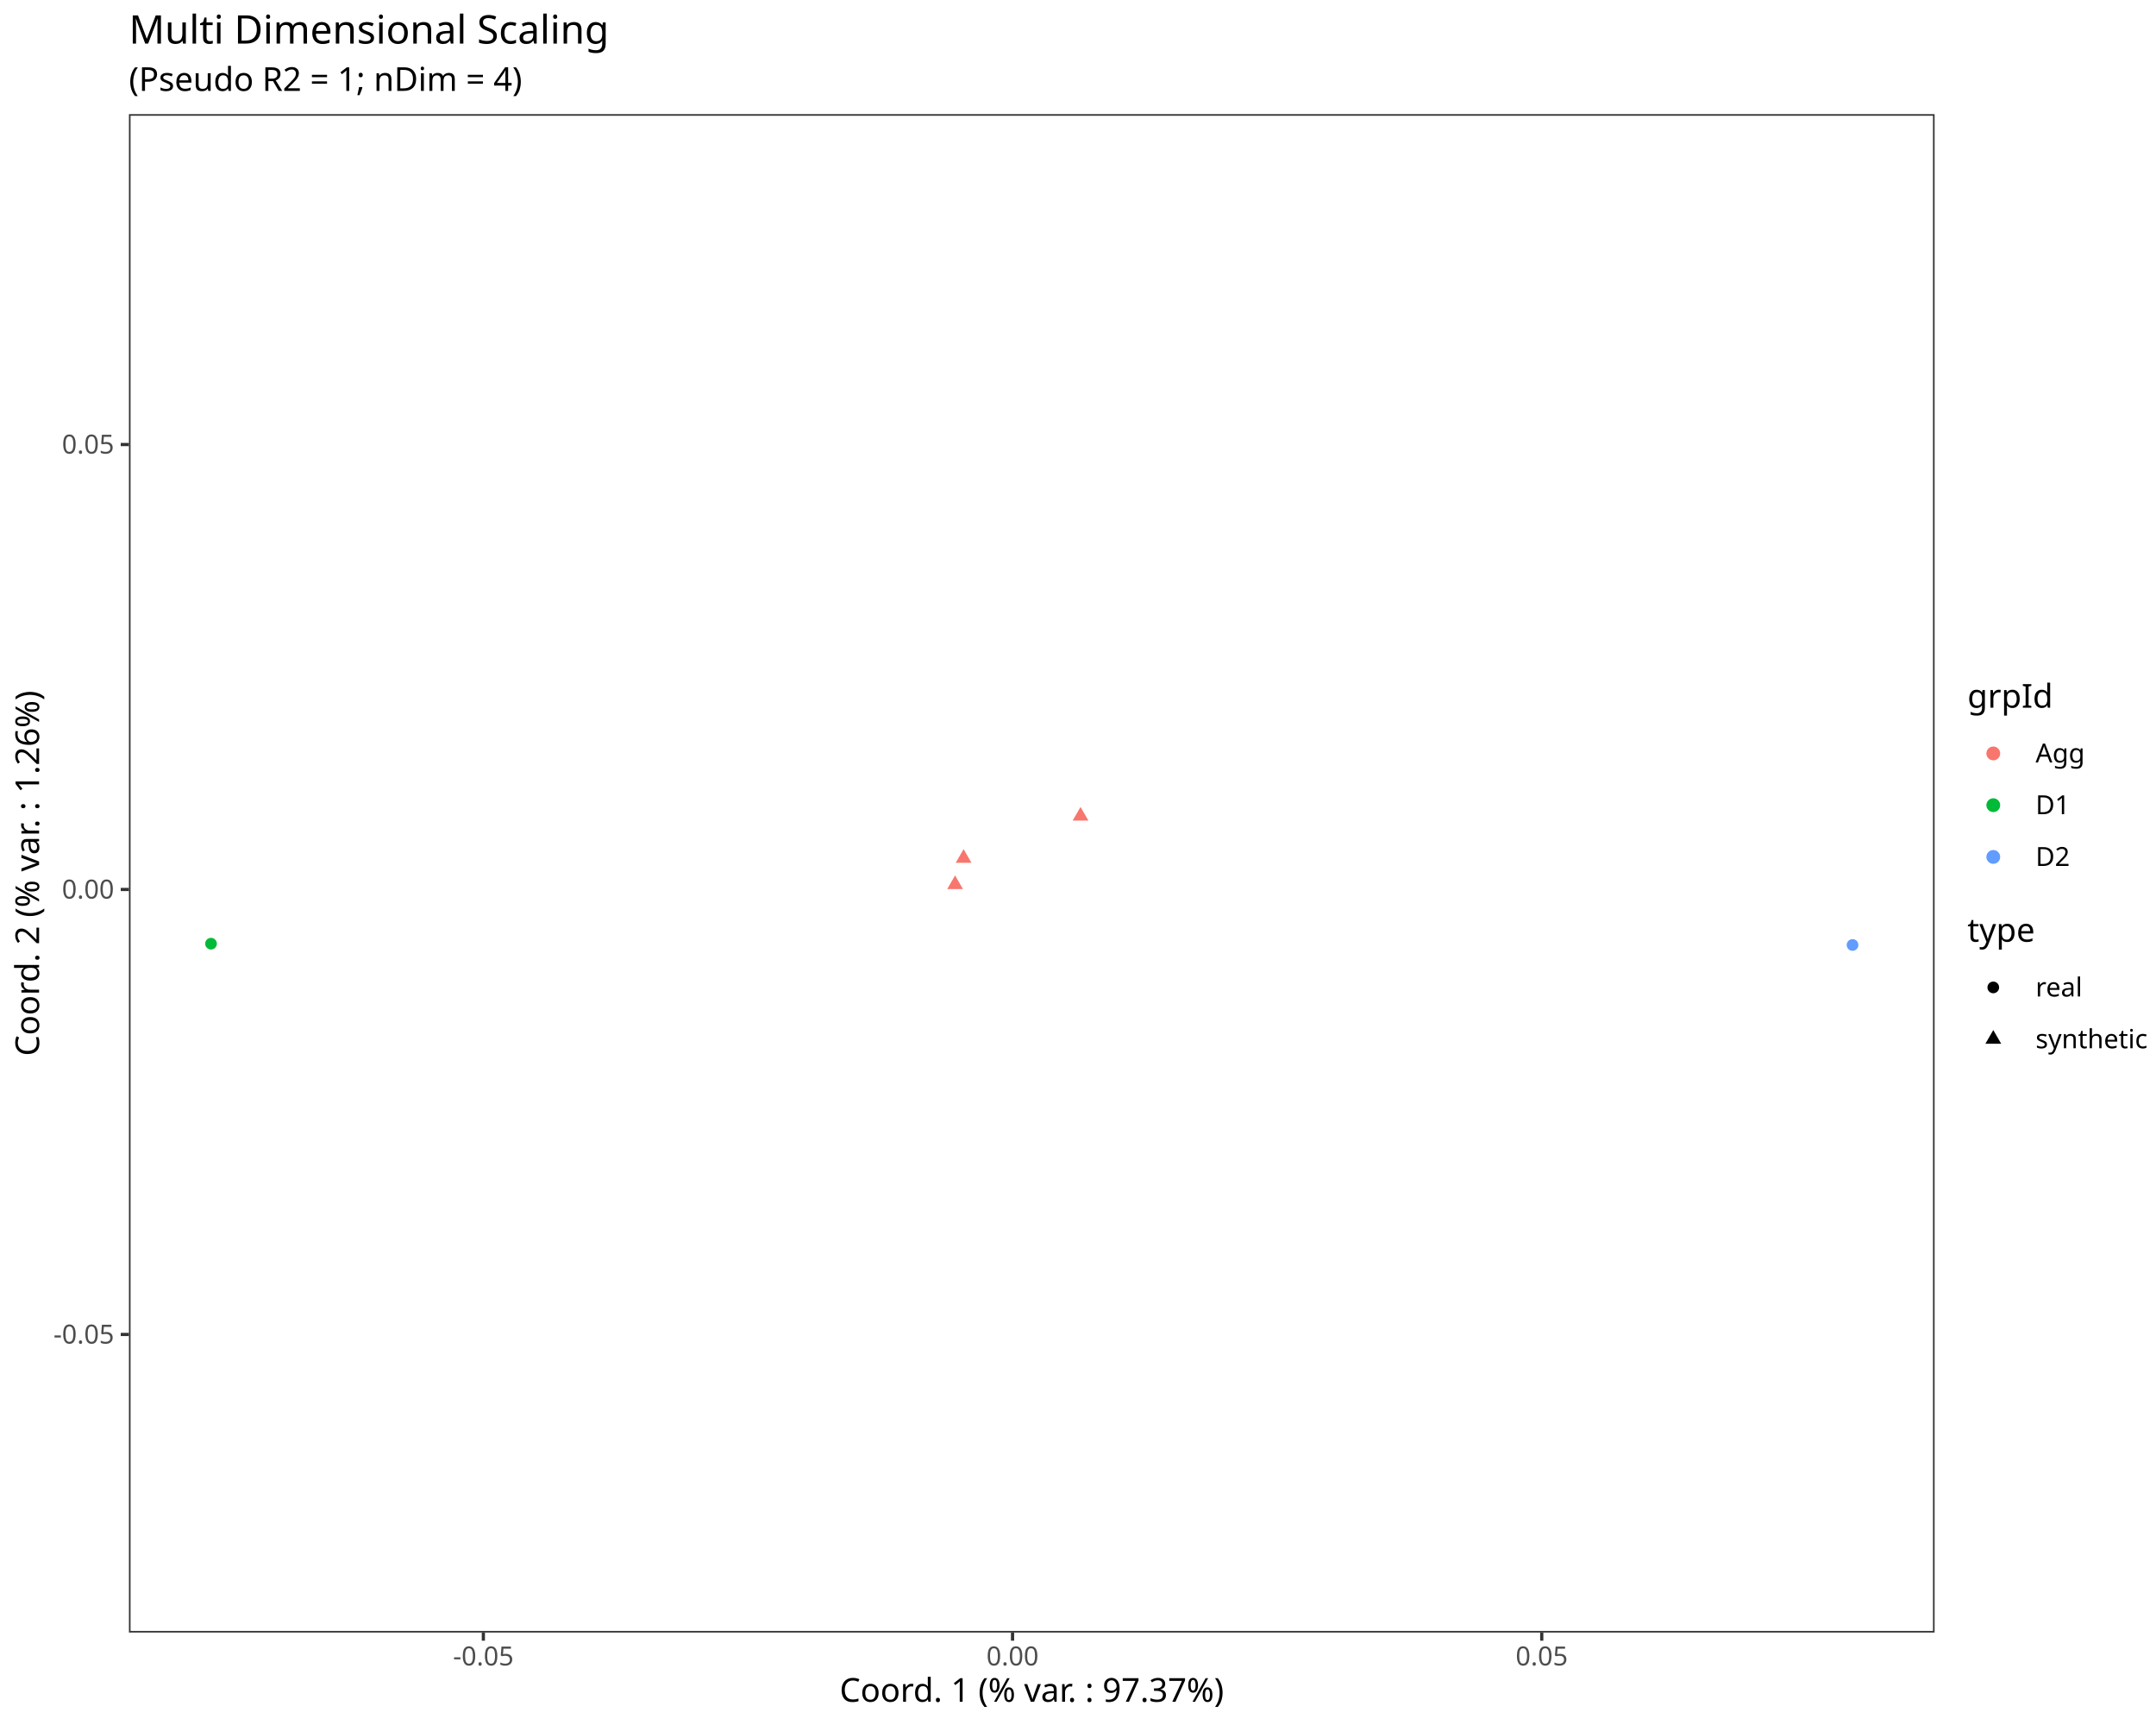
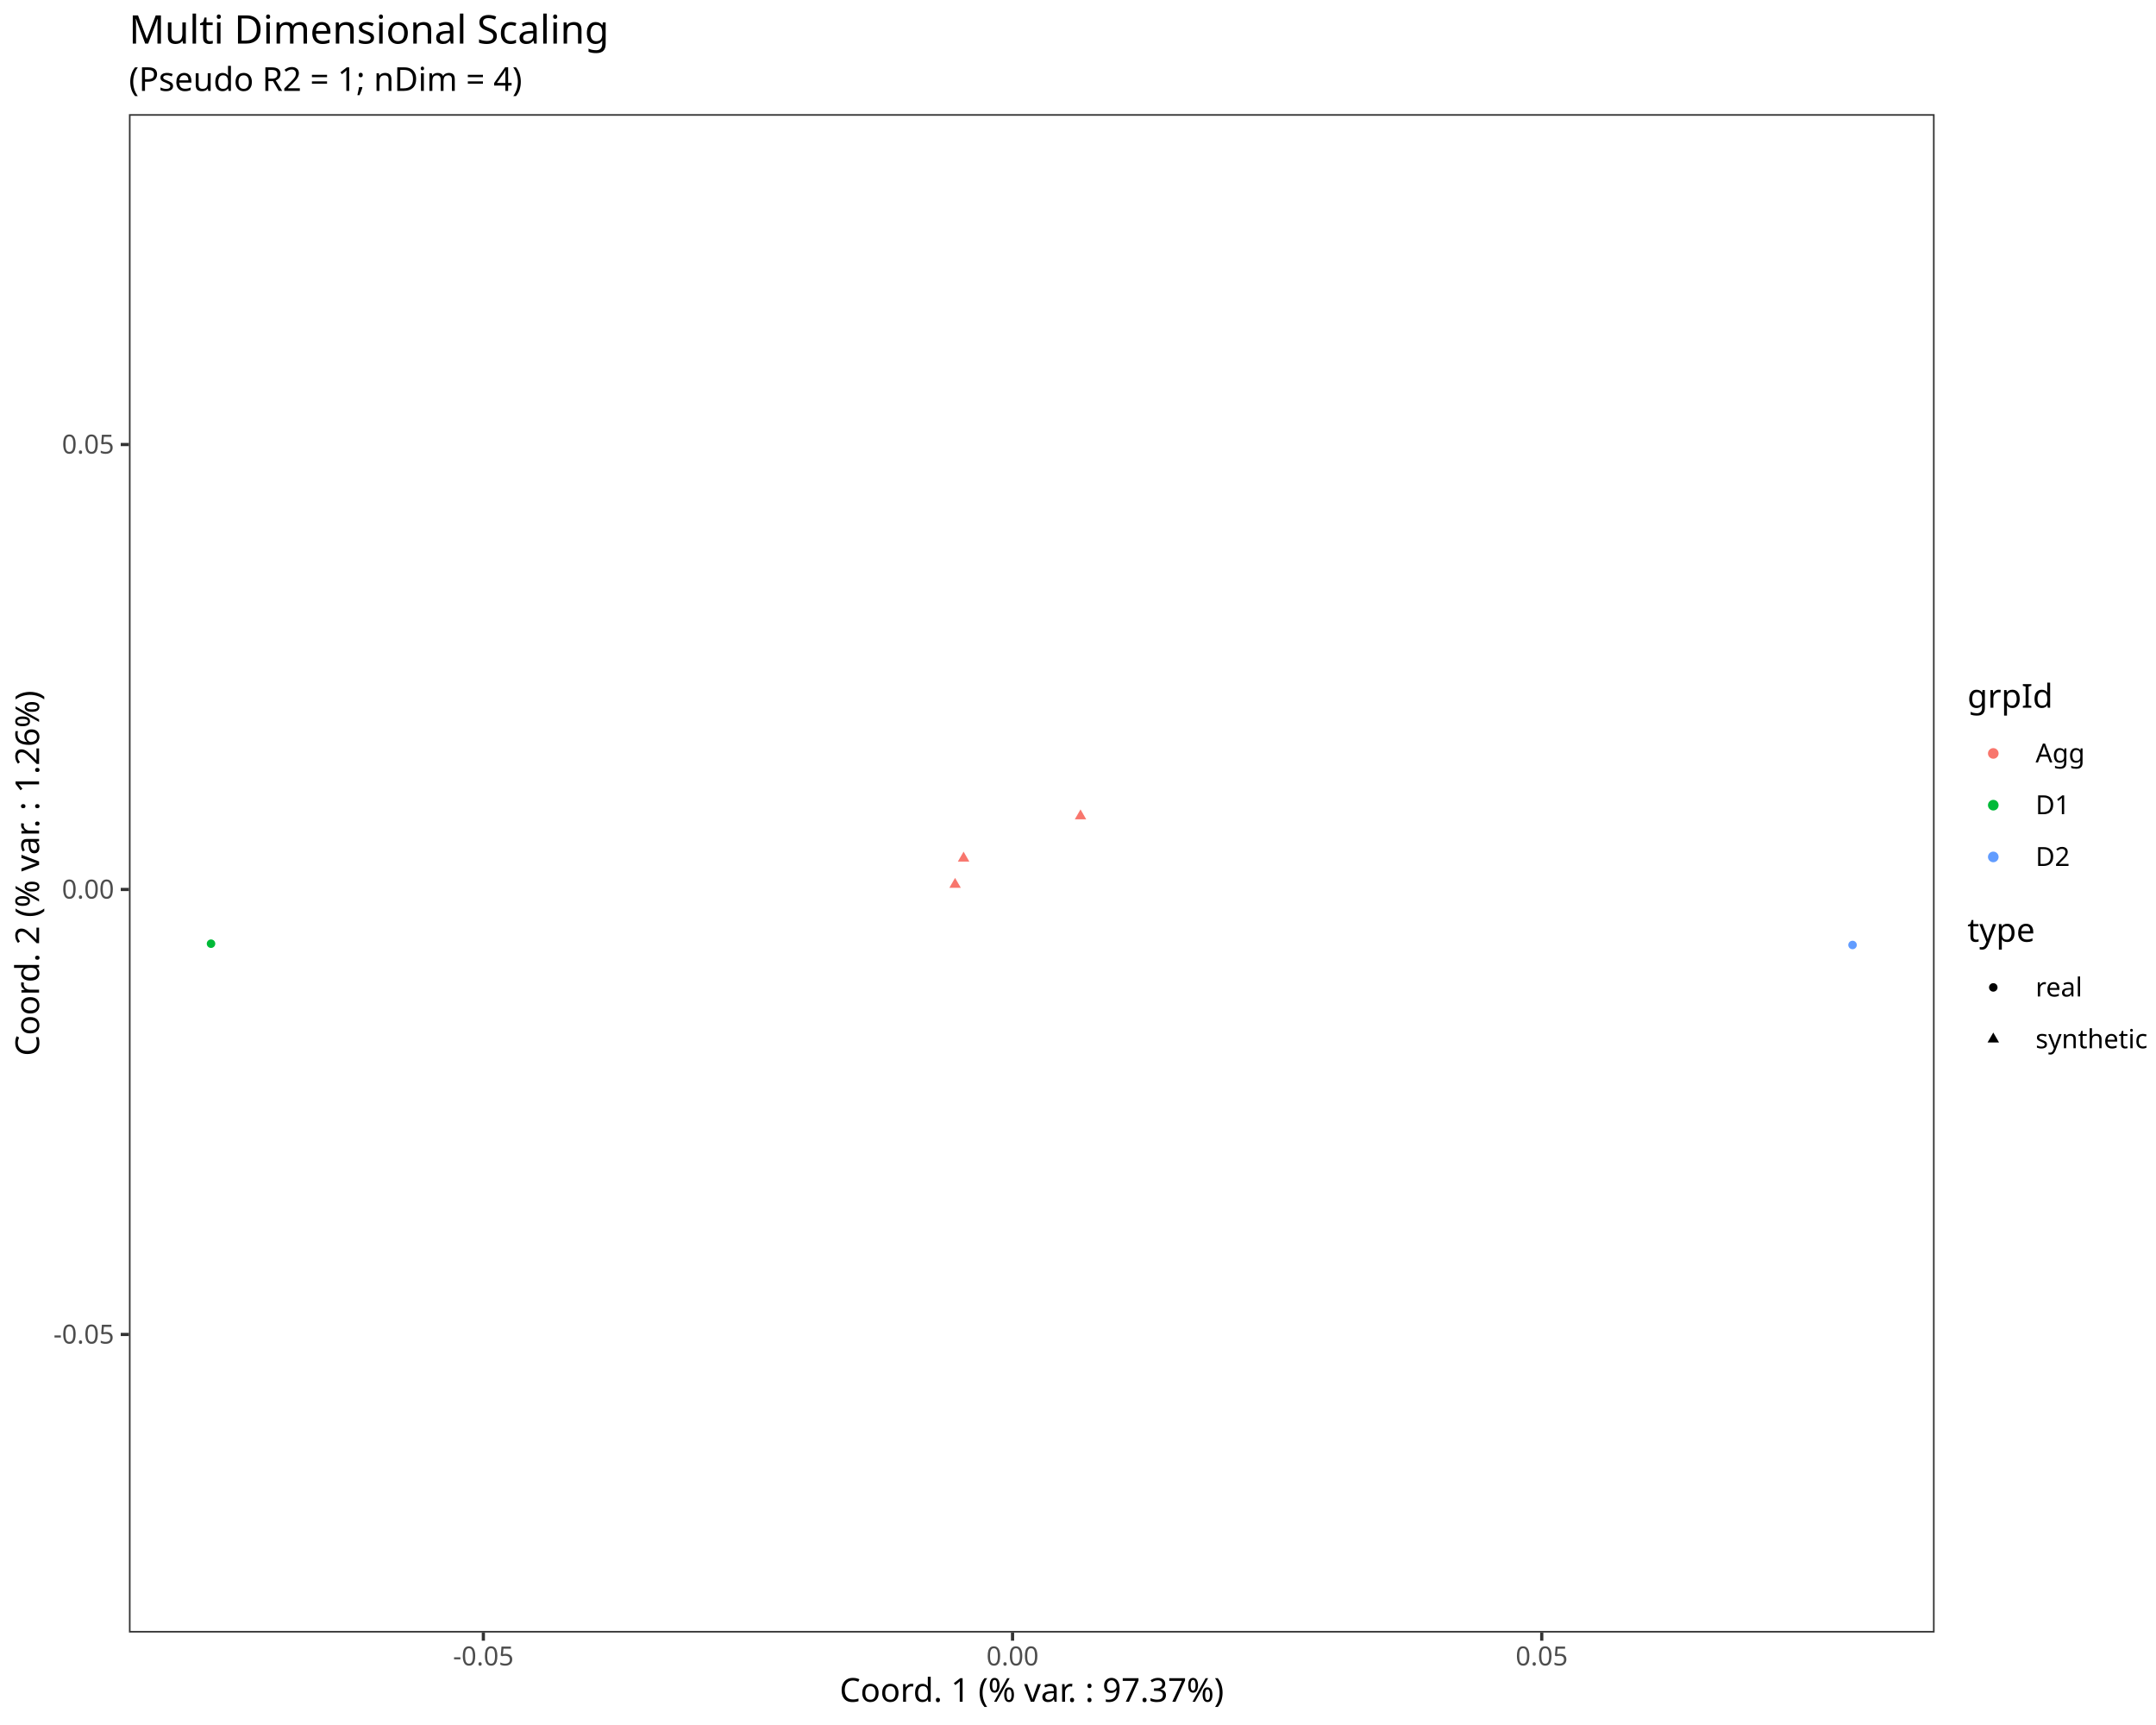
<svg xmlns="http://www.w3.org/2000/svg" class="svglite" data-engine-version="2.0" width="720.00pt" height="576.00pt" viewBox="0 0 720.00 576.00">
  <defs>
    <style type="text/css">
    .svglite line, .svglite polyline, .svglite polygon, .svglite path, .svglite rect, .svglite circle {
      fill: none;
      stroke: #000000;
      stroke-linecap: round;
      stroke-linejoin: round;
      stroke-miterlimit: 10.00;
    }
  </style>
  </defs>
  <rect width="100%" height="100%" style="stroke: none; fill: #FFFFFF;" />
  <defs>
    <clipPath id="cpMC4wMHw3MjAuMDB8MC4wMHw1NzYuMDA=">
      <rect x="0.00" y="0.00" width="720.00" height="576.00" />
    </clipPath>
  </defs>
  <g clip-path="url(#cpMC4wMHw3MjAuMDB8MC4wMHw1NzYuMDA=)">
    <rect x="0.00" y="0.00" width="720.00" height="576.00" style="stroke-width: 1.07; stroke: #FFFFFF; fill: #FFFFFF;" />
  </g>
  <defs>
    <clipPath id="cpNDMuMDZ8NjQ2LjA3fDM4LjEyfDU0NS4xMQ==">
      <rect x="43.06" y="38.12" width="603.00" height="507.00" />
    </clipPath>
  </defs>
  <g clip-path="url(#cpNDMuMDZ8NjQ2LjA3fDM4LjEyfDU0NS4xMQ==)">
    <rect x="43.06" y="38.12" width="603.00" height="507.00" style="stroke-width: 1.07; stroke: none; fill: #FFFFFF;" />
-     <circle cx="70.47" cy="315.11" r="1.95" style="stroke-width: 0.71; stroke: none; fill: #00BA38;" />
-     <circle cx="618.66" cy="315.54" r="1.95" style="stroke-width: 0.71; stroke: none; fill: #619CFF;" />
-     <polygon points="318.95,292.31 321.58,296.87 316.32,296.87 " style="stroke-width: 0.71; stroke: none; fill: #F8766D;" />
-     <polygon points="321.79,283.54 324.43,288.10 319.16,288.10 " style="stroke-width: 0.71; stroke: none; fill: #F8766D;" />
-     <polygon points="360.84,269.44 363.47,274.00 358.21,274.00 " style="stroke-width: 0.71; stroke: none; fill: #F8766D;" />
+     <circle cx="70.47" cy="315.11" r="1.42" style="stroke-width: 0.71; stroke: none; fill: #00BA38;" />
+     <circle cx="618.66" cy="315.54" r="1.42" style="stroke-width: 0.71; stroke: none; fill: #619CFF;" />
+     <polygon points="318.95,293.14 320.87,296.45 317.04,296.45 " style="stroke-width: 0.71; stroke: none; fill: #F8766D;" />
+     <polygon points="321.79,284.37 323.71,287.69 319.88,287.69 " style="stroke-width: 0.71; stroke: none; fill: #F8766D;" />
+     <polygon points="360.84,270.27 362.75,273.59 358.93,273.59 " style="stroke-width: 0.71; stroke: none; fill: #F8766D;" />
    <rect x="43.06" y="38.12" width="603.00" height="507.00" style="stroke-width: 1.07; stroke: #333333;" />
  </g>
  <g clip-path="url(#cpMC4wMHw3MjAuMDB8MC4wMHw1NzYuMDA=)">
    <text x="38.13" y="448.63" text-anchor="end" style="font-size: 8.80px; fill: #4D4D4D; font-family: sans;" textLength="20.06px" lengthAdjust="spacingAndGlyphs">-0.05</text>
    <text x="38.13" y="300.04" text-anchor="end" style="font-size: 8.80px; fill: #4D4D4D; font-family: sans;" textLength="17.13px" lengthAdjust="spacingAndGlyphs">0.00</text>
    <text x="38.13" y="151.45" text-anchor="end" style="font-size: 8.80px; fill: #4D4D4D; font-family: sans;" textLength="17.13px" lengthAdjust="spacingAndGlyphs">0.05</text>
    <polyline points="40.32,445.60 43.06,445.60 " style="stroke-width: 1.07; stroke: #333333; stroke-linecap: butt;" />
    <polyline points="40.32,297.01 43.06,297.01 " style="stroke-width: 1.07; stroke: #333333; stroke-linecap: butt;" />
    <polyline points="40.32,148.43 43.06,148.43 " style="stroke-width: 1.07; stroke: #333333; stroke-linecap: butt;" />
    <polyline points="161.42,547.85 161.42,545.11 " style="stroke-width: 1.07; stroke: #333333; stroke-linecap: butt;" />
    <polyline points="338.14,547.85 338.14,545.11 " style="stroke-width: 1.07; stroke: #333333; stroke-linecap: butt;" />
    <polyline points="514.87,547.85 514.87,545.11 " style="stroke-width: 1.07; stroke: #333333; stroke-linecap: butt;" />
    <text x="161.42" y="556.10" text-anchor="middle" style="font-size: 8.80px; fill: #4D4D4D; font-family: sans;" textLength="20.06px" lengthAdjust="spacingAndGlyphs">-0.05</text>
    <text x="338.14" y="556.10" text-anchor="middle" style="font-size: 8.80px; fill: #4D4D4D; font-family: sans;" textLength="17.13px" lengthAdjust="spacingAndGlyphs">0.00</text>
    <text x="514.87" y="556.10" text-anchor="middle" style="font-size: 8.80px; fill: #4D4D4D; font-family: sans;" textLength="17.13px" lengthAdjust="spacingAndGlyphs">0.05</text>
    <text x="344.56" y="568.24" text-anchor="middle" style="font-size: 11.00px; font-family: sans;" textLength="130.23px" lengthAdjust="spacingAndGlyphs">Coord. 1 (% var. : 97.37%)</text>
    <text transform="translate(13.05,291.61) rotate(-90)" text-anchor="middle" style="font-size: 11.00px; font-family: sans;" textLength="124.11px" lengthAdjust="spacingAndGlyphs">Coord. 2 (% var. : 1.26%)</text>
    <rect x="657.02" y="227.60" width="38.42" height="67.17" style="stroke-width: 1.07; stroke: none; fill: #FFFFFF;" />
    <text x="657.02" y="236.31" style="font-size: 11.00px; font-family: sans;" textLength="25.07px" lengthAdjust="spacingAndGlyphs">grpId</text>
    <rect x="657.02" y="242.94" width="17.28" height="17.28" style="stroke-width: 1.07; stroke: none; fill: #FFFFFF;" />
-     <circle cx="665.66" cy="251.58" r="1.95" style="stroke-width: 0.71; stroke: #F8766D; fill: #F8766D;" />
+     <circle cx="665.66" cy="251.58" r="1.42" style="stroke-width: 0.71; stroke: #F8766D; fill: #F8766D;" />
    <rect x="657.02" y="260.22" width="17.28" height="17.28" style="stroke-width: 1.07; stroke: none; fill: #FFFFFF;" />
-     <circle cx="665.66" cy="268.86" r="1.95" style="stroke-width: 0.71; stroke: #00BA38; fill: #00BA38;" />
+     <circle cx="665.66" cy="268.86" r="1.42" style="stroke-width: 0.71; stroke: #00BA38; fill: #00BA38;" />
    <rect x="657.02" y="277.50" width="17.28" height="17.28" style="stroke-width: 1.07; stroke: none; fill: #FFFFFF;" />
-     <circle cx="665.66" cy="286.14" r="1.95" style="stroke-width: 0.71; stroke: #619CFF; fill: #619CFF;" />
+     <circle cx="665.66" cy="286.14" r="1.42" style="stroke-width: 0.71; stroke: #619CFF; fill: #619CFF;" />
    <text x="679.78" y="254.60" style="font-size: 8.80px; font-family: sans;" textLength="15.66px" lengthAdjust="spacingAndGlyphs">Agg</text>
    <text x="679.78" y="271.88" style="font-size: 8.80px; font-family: sans;" textLength="11.25px" lengthAdjust="spacingAndGlyphs">D1</text>
    <text x="679.78" y="289.16" style="font-size: 8.80px; font-family: sans;" textLength="11.25px" lengthAdjust="spacingAndGlyphs">D2</text>
    <rect x="657.02" y="305.73" width="57.50" height="49.89" style="stroke-width: 1.07; stroke: none; fill: #FFFFFF;" />
    <text x="657.02" y="314.45" style="font-size: 11.00px; font-family: sans;" textLength="20.80px" lengthAdjust="spacingAndGlyphs">type</text>
    <rect x="657.02" y="321.07" width="17.28" height="17.28" style="stroke-width: 1.07; stroke: none; fill: #FFFFFF;" />
-     <circle cx="665.66" cy="329.71" r="1.95" style="stroke-width: 0.71; stroke: none; fill: #000000;" />
+     <circle cx="665.66" cy="329.71" r="1.42" style="stroke-width: 0.71; stroke: none; fill: #000000;" />
    <rect x="657.02" y="338.35" width="17.28" height="17.28" style="stroke-width: 1.07; stroke: none; fill: #FFFFFF;" />
-     <polygon points="665.66,343.95 668.30,348.51 663.03,348.51 " style="stroke-width: 0.71; stroke: none; fill: #000000;" />
+     <polygon points="665.66,344.78 667.58,348.09 663.75,348.09 " style="stroke-width: 0.71; stroke: none; fill: #000000;" />
    <text x="679.78" y="332.74" style="font-size: 8.80px; font-family: sans;" textLength="14.67px" lengthAdjust="spacingAndGlyphs">real</text>
    <text x="679.78" y="350.02" style="font-size: 8.80px; font-family: sans;" textLength="34.74px" lengthAdjust="spacingAndGlyphs">synthetic</text>
    <text x="43.06" y="30.35" style="font-size: 11.00px; font-family: sans;" textLength="130.86px" lengthAdjust="spacingAndGlyphs">(Pseudo R2 = 1; nDim = 4)</text>
    <text x="43.06" y="14.56" style="font-size: 13.20px; font-family: sans;" textLength="151.15px" lengthAdjust="spacingAndGlyphs">Multi Dimensional Scaling</text>
  </g>
</svg>
